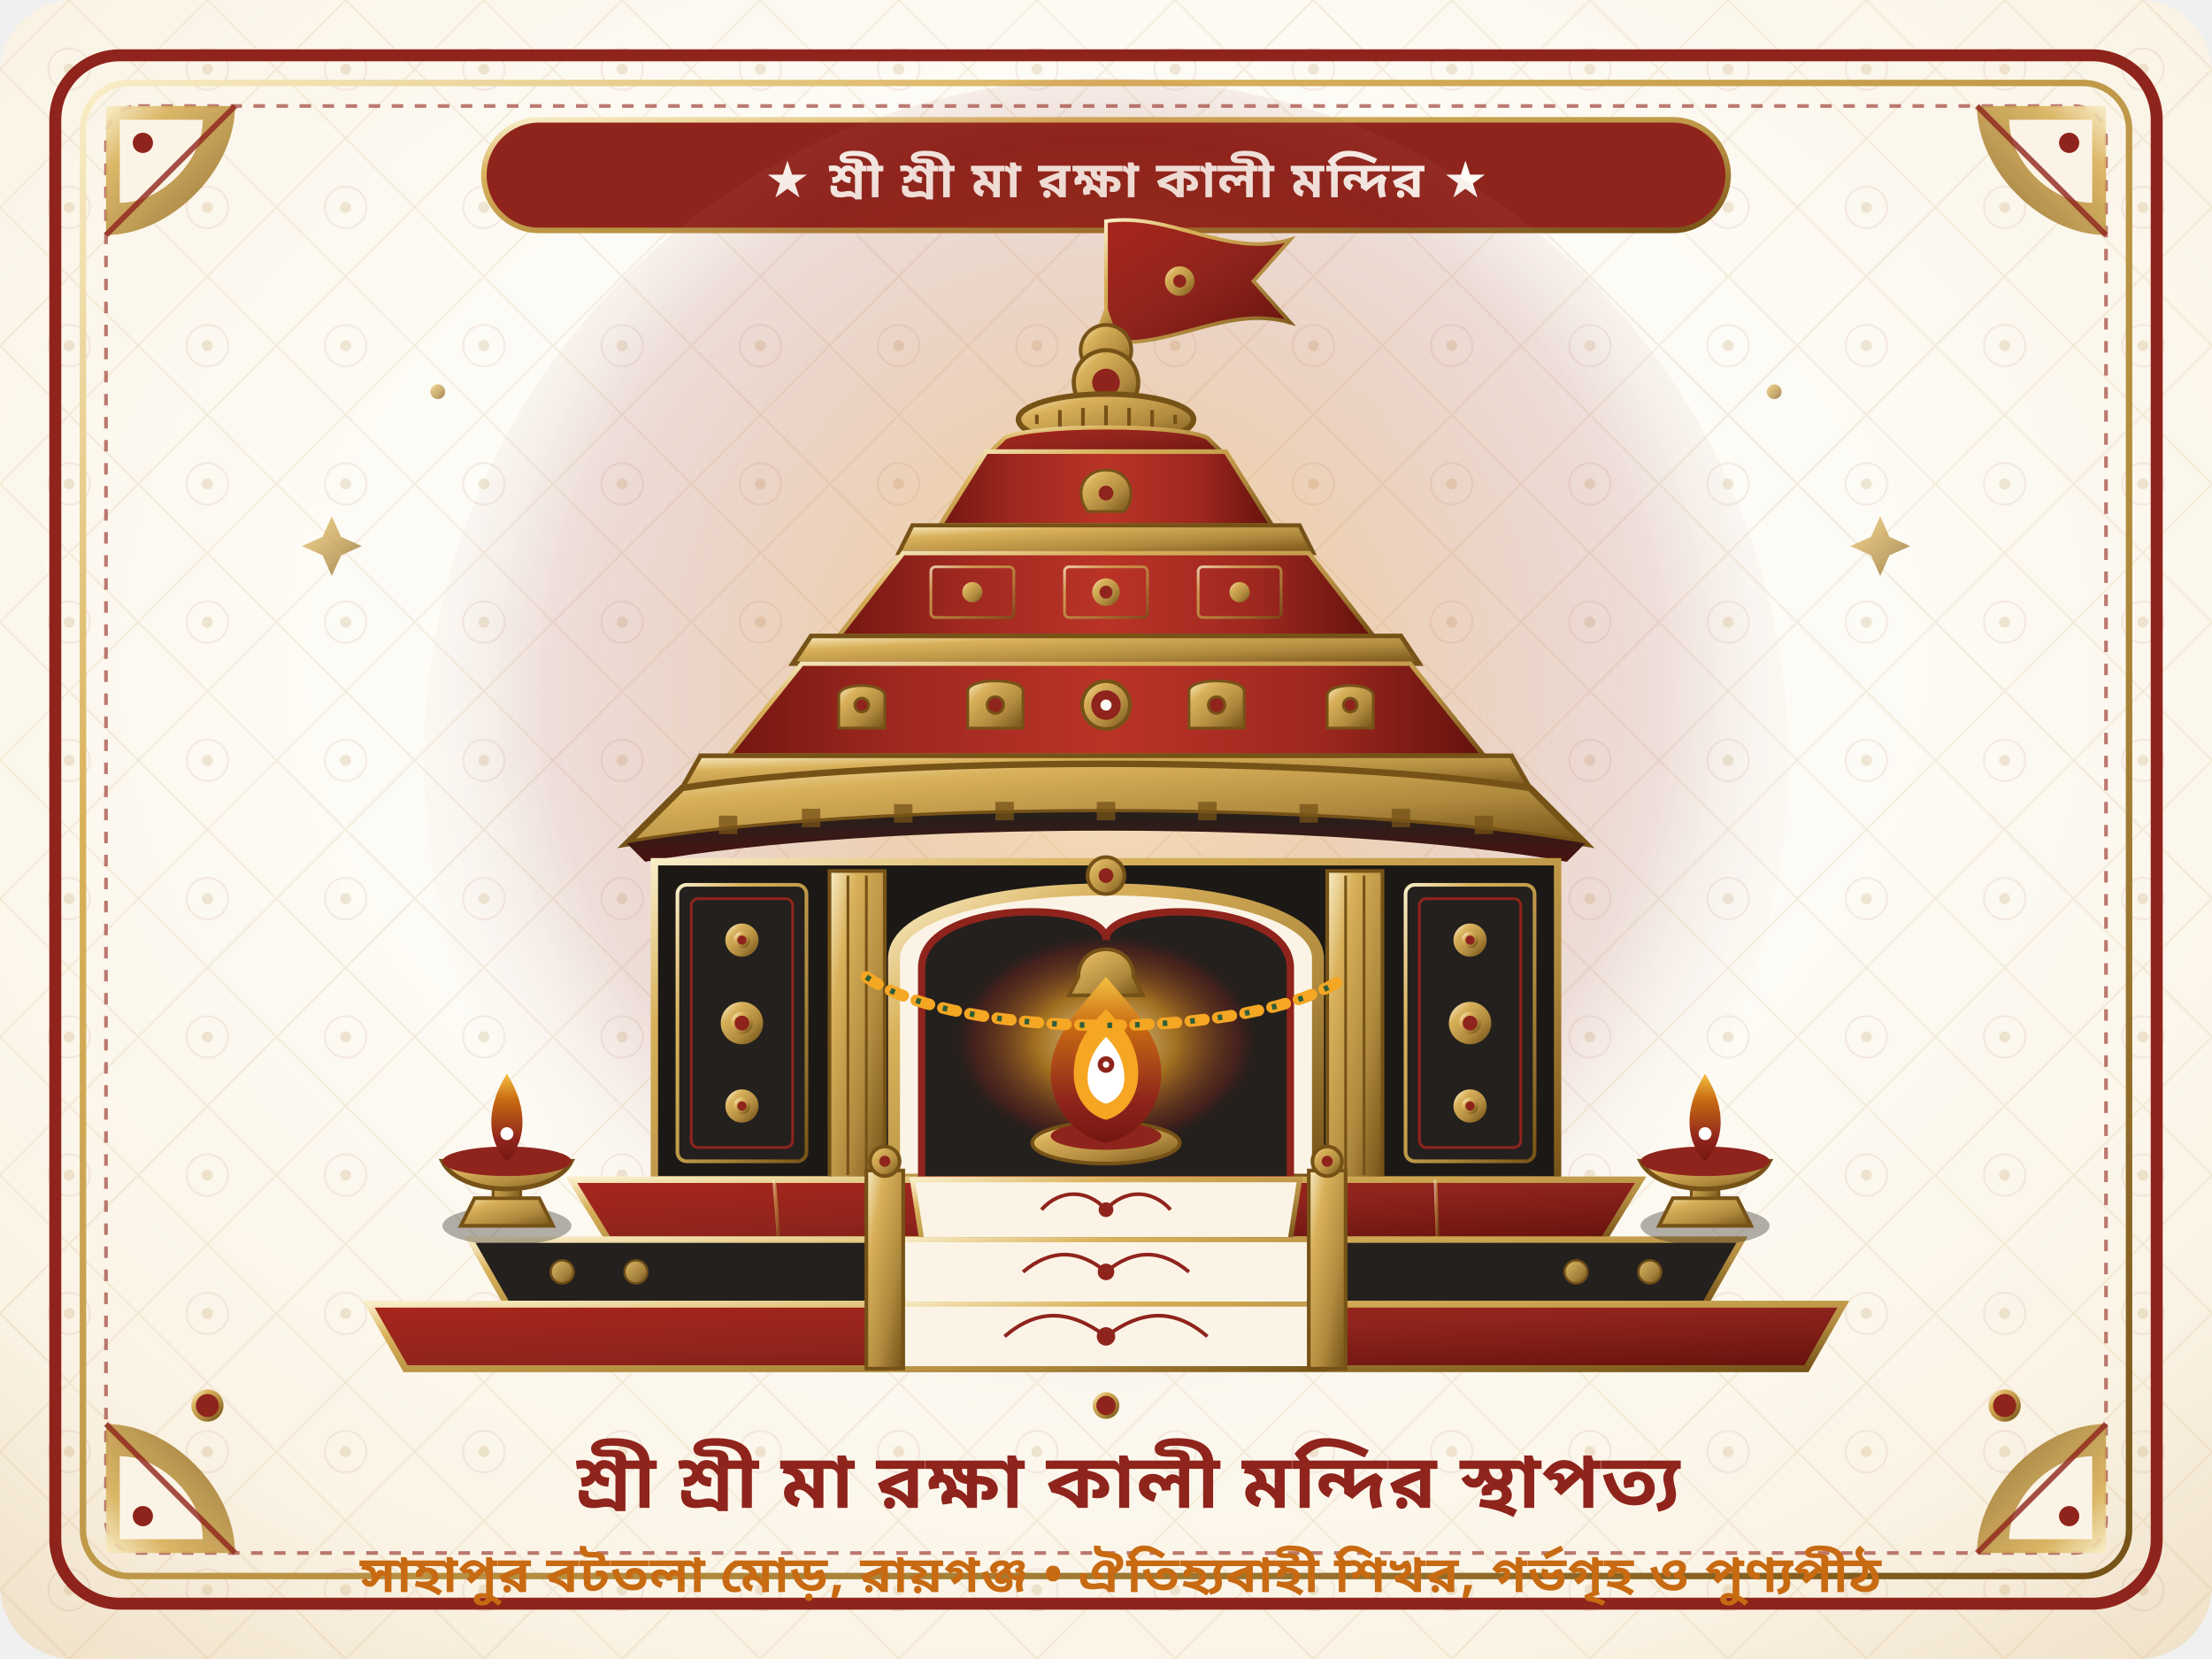
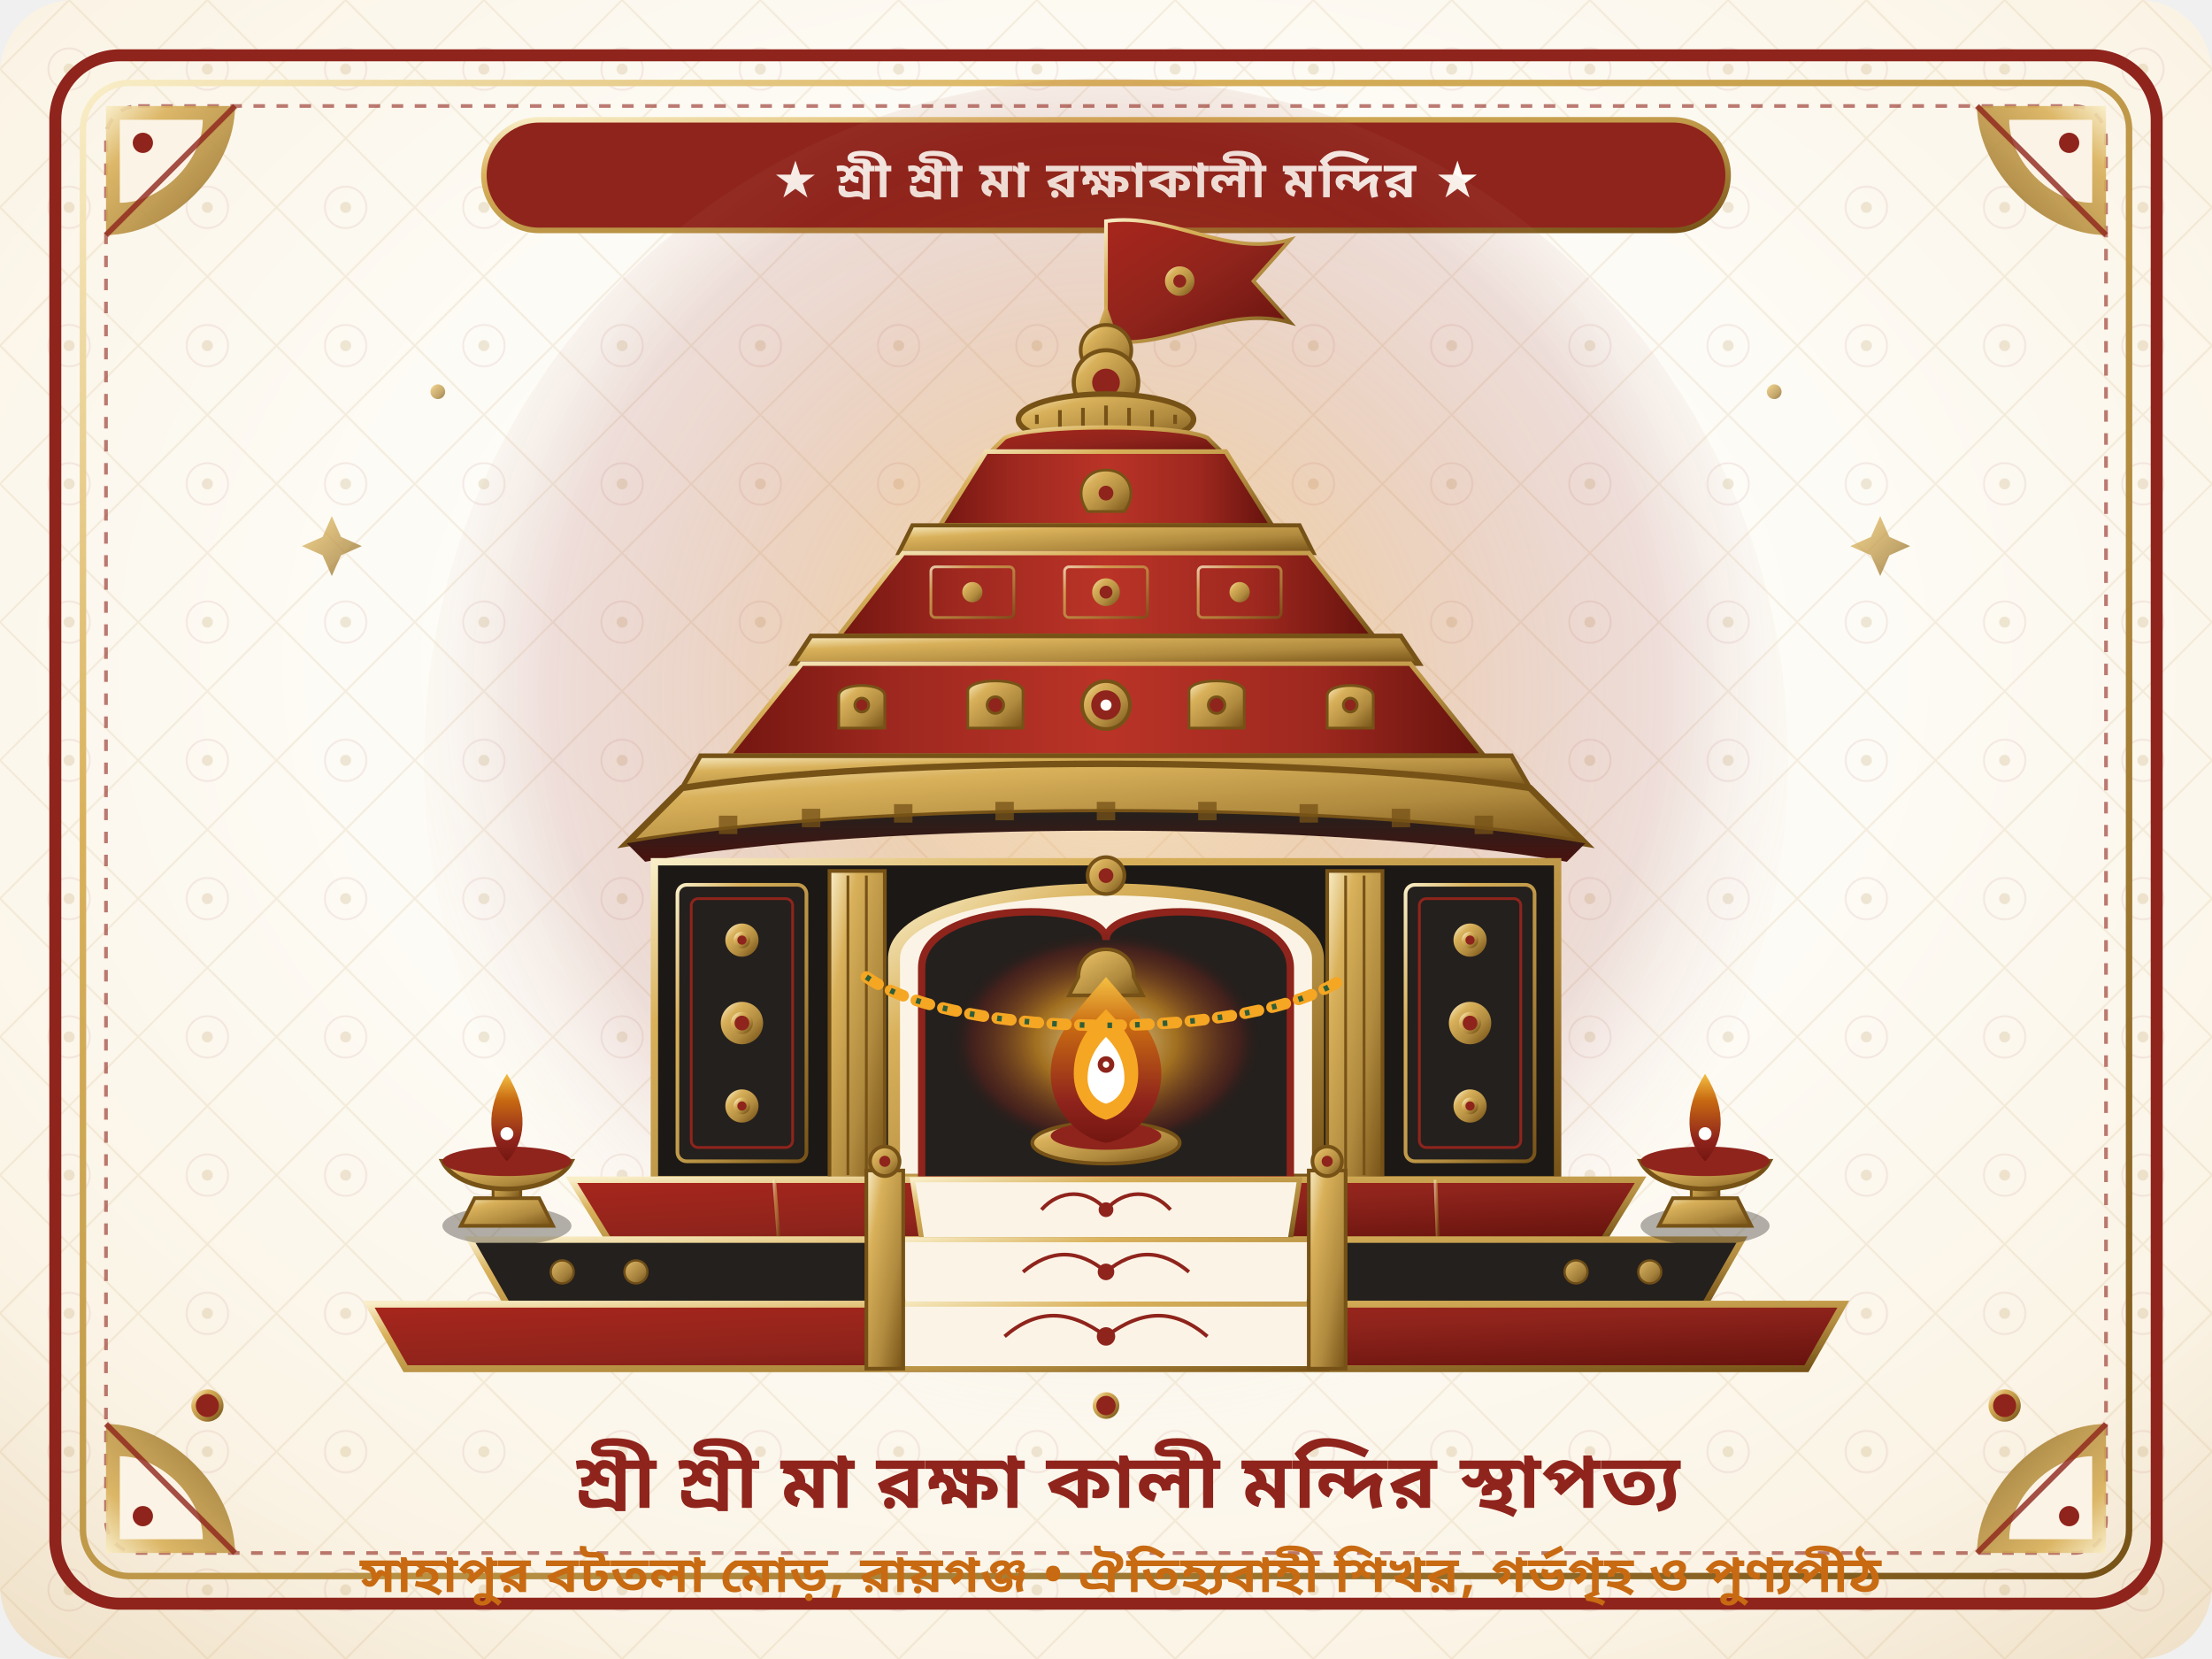
<svg xmlns="http://www.w3.org/2000/svg" xmlns:xlink="http://www.w3.org/1999/xlink" viewBox="0 0 480 360" width="480" height="360" fill="none" xml:space="preserve">
  <defs>
    <radialGradient id="tCanvasBg" cx="50%" cy="40%" r="78%">
      <stop offset="0%" stop-color="#FFFFFF" />
      <stop offset="45%" stop-color="#FDFBF5" />
      <stop offset="78%" stop-color="#FBF4E6" />
      <stop offset="100%" stop-color="#EFE0C7" />
    </radialGradient>
    <pattern id="tAlpanaTile" width="30" height="30" patternUnits="userSpaceOnUse">
      <path d="M 15 0 L 30 15 L 15 30 L 0 15 Z" fill="none" stroke="#B08A3E" stroke-width="0.45" stroke-opacity="0.12" />
      <circle cx="15" cy="15" r="4.5" fill="none" stroke="#8F241C" stroke-width="0.4" stroke-opacity="0.08" />
      <circle cx="15" cy="15" r="1.2" fill="#B08A3E" fill-opacity="0.18" />
    </pattern>
    <radialGradient id="tSanctumAura" cx="50%" cy="45%" r="55%">
      <stop offset="0%" stop-color="#FFDE8A" stop-opacity="0.5" />
      <stop offset="35%" stop-color="#C86A12" stop-opacity="0.3" />
      <stop offset="75%" stop-color="#8F241C" stop-opacity="0.14" />
      <stop offset="100%" stop-color="#FBF4E6" stop-opacity="0" />
    </radialGradient>
    <linearGradient id="tGoldGrad" x1="0%" y1="0%" x2="100%" y2="100%">
      <stop offset="0%" stop-color="#F9EEC8" />
      <stop offset="25%" stop-color="#D9B15B" />
      <stop offset="65%" stop-color="#B08A3E" />
      <stop offset="100%" stop-color="#765217" />
    </linearGradient>
    <linearGradient id="tCrimsonGrad" x1="0%" y1="0%" x2="100%" y2="100%">
      <stop offset="0%" stop-color="#A8261C" />
      <stop offset="50%" stop-color="#8F241C" />
      <stop offset="100%" stop-color="#65120D" />
    </linearGradient>
    <linearGradient id="tShikharaFace" x1="0%" y1="0%" x2="100%" y2="0%">
      <stop offset="0%" stop-color="#731610" />
      <stop offset="22%" stop-color="#9E281F" />
      <stop offset="50%" stop-color="#BA3327" />
      <stop offset="78%" stop-color="#9E281F" />
      <stop offset="100%" stop-color="#65120D" />
    </linearGradient>
    <linearGradient id="tEaveShadow" x1="0%" y1="0%" x2="0%" y2="100%">
      <stop offset="0%" stop-color="#24201D" />
      <stop offset="100%" stop-color="#4A130F" />
    </linearGradient>
    <radialGradient id="tGarbhaGlow" cx="50%" cy="50%" r="50%">
      <stop offset="0%" stop-color="#FFF5D6" stop-opacity="0.9" />
      <stop offset="45%" stop-color="#F5A623" stop-opacity="0.6" />
      <stop offset="85%" stop-color="#8F241C" stop-opacity="0.3" />
      <stop offset="100%" stop-color="#1C1815" stop-opacity="0" />
    </radialGradient>
    <linearGradient id="tFlameGrad" x1="0%" y1="100%" x2="0%" y2="0%">
      <stop offset="0%" stop-color="#731610" />
      <stop offset="25%" stop-color="#8F241C" />
      <stop offset="70%" stop-color="#C86A12" />
      <stop offset="100%" stop-color="#F5C042" />
    </linearGradient>
    <g id="tCornerFiligree">
      <path d="M 0,0 L 28,0 C 28,14 14,28 0,28 Z" fill="url(#tGoldGrad)" opacity="0.9" />
      <path d="M 3,3 L 21,3 C 21,12 12,21 3,21 Z" fill="#FBF4E6" />
      <circle cx="8" cy="8" r="2.2" fill="#8F241C" />
      <path d="M 0,28 L 28,0" stroke="#8F241C" stroke-width="1.2" opacity="0.8" />
    </g>
  </defs>
  <rect width="480" height="360" rx="16" fill="url(#tCanvasBg)" />
  <rect width="480" height="360" rx="16" fill="url(#tAlpanaTile)" />
  <rect x="12" y="12" width="456" height="336" rx="14" fill="none" stroke="#8F241C" stroke-width="2.6" />
  <rect x="18" y="18" width="444" height="324" rx="10" fill="none" stroke="url(#tGoldGrad)" stroke-width="1.4" />
  <rect x="23" y="23" width="434" height="314" rx="7" fill="none" stroke="#8F241C" stroke-width="0.8" stroke-dasharray="2.5 2.5" opacity="0.6" />
  <use xlink:href="#tCornerFiligree" x="23" y="23" />
  <use xlink:href="#tCornerFiligree" x="457" y="23" transform="rotate(90 457 23)" />
  <use xlink:href="#tCornerFiligree" x="457" y="337" transform="rotate(180 457 337)" />
  <use xlink:href="#tCornerFiligree" x="23" y="337" transform="rotate(270 23 337)" />
  <g transform="translate(240, 38)">
    <rect x="-135" y="-12" width="270" height="24" rx="12" fill="#8F241C" stroke="url(#tGoldGrad)" stroke-width="1.2" />
    <text x="0" y="1" text-anchor="middle" dominant-baseline="central" font-family="'Noto Sans Bengali', 'SolaimanLipi', 'Nirmala UI', sans-serif" font-size="11" font-weight="700" fill="#FFFDF7" letter-spacing="0.6" text-rendering="geometricPrecision">
-       ★ শ্রী শ্রী মা রক্ষা কালী মন্দির ★
+       ★ শ্রী শ্রী মা রক্ষাকালী মন্দির ★
    </text>
  </g>
  <circle cx="240" cy="165" r="148" fill="url(#tSanctumAura)" />
  <g fill="url(#tGoldGrad)" opacity="0.75" aria-hidden="true">
    <path d="M 72,112 L 74,116.5 L 78.5,118.5 L 74,120.5 L 72,125 L 70,120.5 L 65.5,118.5 L 70,116.5 Z" />
    <path d="M 408,112 L 410,116.5 L 414.5,118.5 L 410,120.5 L 408,125 L 406,120.5 L 401.5,118.5 L 406,116.5 Z" />
    <circle cx="95" cy="85" r="1.6" />
    <circle cx="385" cy="85" r="1.6" />
  </g>
  <g id="templeFinial" transform="translate(240, 46)">
    <line x1="0" y1="0" x2="0" y2="34" stroke="url(#tGoldGrad)" stroke-width="2.5" stroke-linecap="round" />
    <path d="         M 0,2         C 14,0 26,10 40,6         L 32,15         L 40,24         C 26,20 14,30 0,28         Z       " fill="url(#tCrimsonGrad)" stroke="url(#tGoldGrad)" stroke-width="0.8" />
    <circle cx="16" cy="15" r="3.2" fill="url(#tGoldGrad)" />
    <circle cx="16" cy="15" r="1.4" fill="#8F241C" />
    <path d="M 0,20 L 2.5,27 L -2.5,27 Z" fill="url(#tGoldGrad)" />
    <circle cx="0" cy="30" r="5.5" fill="url(#tGoldGrad)" stroke="#765217" stroke-width="0.8" />
    <ellipse cx="0" cy="33.5" rx="3.8" ry="1.2" fill="#765217" />
    <circle cx="0" cy="37" r="7" fill="url(#tGoldGrad)" stroke="#765217" stroke-width="0.9" />
    <circle cx="0" cy="37" r="3" fill="#8F241C" />
    <ellipse cx="0" cy="45" rx="19" ry="5.5" fill="url(#tGoldGrad)" stroke="#765217" stroke-width="1.2" />
    <g stroke="#765217" stroke-width="0.8" fill="none">
      <line x1="-15" y1="44" x2="-15" y2="46" />
      <line x1="-10" y1="43" x2="-10" y2="47" />
      <line x1="-5" y1="42.5" x2="-5" y2="47.5" />
      <line x1="0" y1="42" x2="0" y2="48" />
      <line x1="5" y1="42.5" x2="5" y2="47.5" />
      <line x1="10" y1="43" x2="10" y2="47" />
      <line x1="15" y1="44" x2="15" y2="46" />
    </g>
    <path d="M -22,49 C -16,46 16,46 22,49 L 26,53 L -26,53 Z" fill="url(#tCrimsonGrad)" stroke="url(#tGoldGrad)" stroke-width="0.9" />
  </g>
  <g id="pidhaShikharaRoof">
    <polygon points="214,98 266,98 276,114 204,114" fill="url(#tShikharaFace)" stroke="url(#tGoldGrad)" stroke-width="1" />
    <path d="M 240,102 C 235,102 233,107 236,111 L 244,111 C 247,107 245,102 240,102 Z" fill="url(#tGoldGrad)" stroke="#765217" stroke-width="0.6" />
    <circle cx="240" cy="107" r="1.6" fill="#8F241C" />
    <path d="M 198,114 L 282,114 L 285,120 L 195,120 Z" fill="url(#tGoldGrad)" stroke="#765217" stroke-width="0.9" />
    <line x1="196" y1="120" x2="284" y2="120" stroke="#65120D" stroke-width="1" />
    <polygon points="196,120 284,120 298,138 182,138" fill="url(#tShikharaFace)" stroke="url(#tGoldGrad)" stroke-width="1" />
    <g stroke="url(#tGoldGrad)" stroke-width="0.6" fill="none" opacity="0.8">
      <rect x="202" y="123" width="18" height="11" rx="1" />
      <rect x="231" y="123" width="18" height="11" rx="1" />
      <rect x="260" y="123" width="18" height="11" rx="1" />
    </g>
    <circle cx="240" cy="128.5" r="3" fill="url(#tGoldGrad)" />
    <circle cx="240" cy="128.5" r="1.4" fill="#8F241C" />
    <circle cx="211" cy="128.5" r="2.2" fill="url(#tGoldGrad)" />
    <circle cx="269" cy="128.5" r="2.2" fill="url(#tGoldGrad)" />
    <path d="M 176,138 L 304,138 L 308,144 L 172,144 Z" fill="url(#tGoldGrad)" stroke="#765217" stroke-width="1" />
    <line x1="174" y1="144" x2="306" y2="144" stroke="#65120D" stroke-width="1" />
    <polygon points="174,144 306,144 322,164 158,164" fill="url(#tShikharaFace)" stroke="url(#tGoldGrad)" stroke-width="1" />
    <g fill="url(#tGoldGrad)" stroke="#765217" stroke-width="0.6">
      <path d="M 182,158 V 151 C 182,148 192,148 192,151 V 158 Z" />
      <circle cx="187" cy="153" r="1.5" fill="#8F241C" />
      <path d="M 210,158 V 150 C 210,147 222,147 222,150 V 158 Z" />
      <circle cx="216" cy="153" r="1.8" fill="#8F241C" />
      <path d="M 258,158 V 150 C 258,147 270,147 270,150 V 158 Z" />
      <circle cx="264" cy="153" r="1.8" fill="#8F241C" />
      <path d="M 288,158 V 151 C 288,148 298,148 298,151 V 158 Z" />
      <circle cx="293" cy="153" r="1.5" fill="#8F241C" />
    </g>
    <circle cx="240" cy="153" r="5.2" fill="url(#tGoldGrad)" stroke="#765217" stroke-width="0.8" />
    <circle cx="240" cy="153" r="3.2" fill="#8F241C" />
    <circle cx="240" cy="153" r="1.2" fill="#FFFDF7" />
    <path d="M 152,164 L 328,164 L 332,171 L 148,171 Z" fill="url(#tGoldGrad)" stroke="#765217" stroke-width="1" />
    <line x1="150" y1="171" x2="330" y2="171" stroke="#65120D" stroke-width="1.2" />
    <path d="         M 148,171         C 192,164 288,164 332,171         L 344,183         C 292,174 188,174 136,183         Z       " fill="url(#tGoldGrad)" stroke="#765217" stroke-width="1.4" />
    <path d="         M 136,183         C 188,174 292,174 344,183         L 340,187         C 290,178 190,178 140,187         Z       " fill="url(#tEaveShadow)" />
    <g fill="#765217" opacity="0.75">
      <rect x="156" y="177" width="4" height="4" />
      <rect x="174" y="175.5" width="4" height="4" />
      <rect x="194" y="174.5" width="4" height="4" />
      <rect x="216" y="174" width="4" height="4" />
      <rect x="238" y="174" width="4" height="4" />
      <rect x="260" y="174" width="4" height="4" />
      <rect x="282" y="174.5" width="4" height="4" />
      <rect x="302" y="175.5" width="4" height="4" />
      <rect x="320" y="177" width="4" height="4" />
    </g>
  </g>
  <g id="garbhagrihaFacade">
    <rect x="142" y="187" width="196" height="69" fill="#1C1815" stroke="url(#tGoldGrad)" stroke-width="1.6" />
    <g stroke="url(#tGoldGrad)" stroke-width="0.8" fill="none">
      <rect x="147" y="192" width="28" height="60" rx="2" fill="#24201D" />
      <rect x="150" y="195" width="22" height="54" rx="1.5" stroke="#8F241C" stroke-width="0.6" />
      <circle cx="161" cy="204" r="3.2" fill="url(#tGoldGrad)" />
      <circle cx="161" cy="204" r="1.4" fill="#8F241C" />
      <circle cx="161" cy="222" r="4.2" fill="url(#tGoldGrad)" />
      <circle cx="161" cy="222" r="2" fill="#8F241C" />
      <circle cx="161" cy="240" r="3.2" fill="url(#tGoldGrad)" />
      <circle cx="161" cy="240" r="1.4" fill="#8F241C" />
    </g>
    <g stroke="url(#tGoldGrad)" stroke-width="0.8" fill="none">
      <rect x="305" y="192" width="28" height="60" rx="2" fill="#24201D" />
      <rect x="308" y="195" width="22" height="54" rx="1.5" stroke="#8F241C" stroke-width="0.6" />
      <circle cx="319" cy="204" r="3.2" fill="url(#tGoldGrad)" />
      <circle cx="319" cy="204" r="1.4" fill="#8F241C" />
      <circle cx="319" cy="222" r="4.2" fill="url(#tGoldGrad)" />
      <circle cx="319" cy="222" r="2" fill="#8F241C" />
      <circle cx="319" cy="240" r="3.2" fill="url(#tGoldGrad)" />
      <circle cx="319" cy="240" r="1.4" fill="#8F241C" />
    </g>
    <rect x="180" y="189" width="12" height="67" fill="url(#tGoldGrad)" stroke="#765217" stroke-width="0.8" />
    <line x1="184" y1="190" x2="184" y2="255" stroke="#765217" stroke-width="0.6" />
    <line x1="188" y1="190" x2="188" y2="255" stroke="#765217" stroke-width="0.6" />
    <rect x="288" y="189" width="12" height="67" fill="url(#tGoldGrad)" stroke="#765217" stroke-width="0.8" />
    <line x1="292" y1="190" x2="292" y2="255" stroke="#765217" stroke-width="0.6" />
    <line x1="296" y1="190" x2="296" y2="255" stroke="#765217" stroke-width="0.6" />
    <path d="         M 194,256         V 208         C 194,188 286,188 286,208         V 256         Z       " fill="#FBF4E6" stroke="url(#tGoldGrad)" stroke-width="2.6" />
    <path d="         M 200,256         V 210         C 200,195 240,195 240,204         C 240,195 280,195 280,210         V 256         Z       " fill="#24201D" stroke="#8F241C" stroke-width="1.6" />
    <ellipse cx="240" cy="226" rx="34" ry="24" fill="url(#tGarbhaGlow)" />
    <line x1="240" y1="192" x2="240" y2="204" stroke="url(#tGoldGrad)" stroke-width="1.6" />
    <path d="M 234,212 C 234,204 246,204 246,212 L 248,216 L 232,216 Z" fill="url(#tGoldGrad)" stroke="#765217" stroke-width="0.8" />
    <circle cx="240" cy="218" r="1.8" fill="#8F241C" />
    <g id="sanctumFlamePresence" transform="translate(240, 230)">
      <ellipse cx="0" cy="18" rx="16" ry="4.5" fill="url(#tGoldGrad)" stroke="#765217" stroke-width="0.8" />
      <ellipse cx="0" cy="16.5" rx="12" ry="3" fill="#8F241C" />
      <path d="           M 0,-18           C 6,-11 12,-5 12,3           C 12,11 6,17 0,18           C -6,17 -12,11 -12,3           C -12,-5 -6,-11 0,-18           Z         " fill="url(#tFlameGrad)" />
      <path d="           M 0,-11           C 4,-7 7,-3 7,3           C 7,8 4,12 0,13           C -4,12 -7,8 -7,3           C -7,-3 -4,-7 0,-11           Z         " fill="#F5A623" />
      <path d="           M 0,-5           C 2,-3 4,0 4,4           C 4,7 2,9 0,9.5           C -2,9 -4,7 -4,4           C -4,0 -2,-3 0,-5           Z         " fill="#FFFFFF" />
      <circle cx="0" cy="1" r="1.8" fill="#8F241C" />
      <circle cx="0" cy="1" r="0.7" fill="#FFFDF7" />
    </g>
    <circle cx="240" cy="190" r="4" fill="url(#tGoldGrad)" stroke="#765217" stroke-width="0.8" />
    <circle cx="240" cy="190" r="1.6" fill="#8F241C" />
    <path d="         M 188,212         C 208,226 272,226 292,212       " stroke="#F5A623" stroke-width="2.5" stroke-dasharray="3 3" fill="none" stroke-linecap="round" />
    <path d="         M 188,212         C 208,226 272,226 292,212       " stroke="#2F5E38" stroke-width="1.2" stroke-dasharray="1 5" fill="none" />
  </g>
  <g id="templeJagatiPlinth">
    <path d="         M 124,256         L 356,256         L 348,269         L 132,269         Z       " fill="url(#tCrimsonGrad)" stroke="url(#tGoldGrad)" stroke-width="1.4" />
    <g stroke="url(#tGoldGrad)" stroke-width="0.8" opacity="0.6">
      <line x1="168" y1="256" x2="169" y2="269" />
      <line x1="210" y1="256" x2="210.5" y2="269" />
      <line x1="269.5" y1="256" x2="270" y2="269" />
      <line x1="311.5" y1="256" x2="312" y2="269" />
    </g>
    <path d="         M 102,269         L 378,269         L 370,283         L 110,283         Z       " fill="#24201D" stroke="url(#tGoldGrad)" stroke-width="1.4" />
    <g fill="url(#tGoldGrad)" stroke="#765217" stroke-width="0.5" opacity="0.9">
      <circle cx="122" cy="276" r="2.5" />
      <circle cx="138" cy="276" r="2.5" />
      <circle cx="342" cy="276" r="2.5" />
      <circle cx="358" cy="276" r="2.5" />
    </g>
    <path d="         M 80,283         L 400,283         L 392,297         L 88,297         Z       " fill="url(#tCrimsonGrad)" stroke="url(#tGoldGrad)" stroke-width="1.5" />
    <path d="M 198,256 L 282,256 L 280,269 L 200,269 Z" fill="#FBF4E6" stroke="url(#tGoldGrad)" stroke-width="1.1" />
    <path d="M 194,269 L 286,269 L 284,283 L 196,283 Z" fill="#FBF4E6" stroke="url(#tGoldGrad)" stroke-width="1.1" />
    <path d="M 190,283 L 290,283 L 288,297 L 192,297 Z" fill="#FBF4E6" stroke="url(#tGoldGrad)" stroke-width="1.1" />
    <g stroke="#8F241C" stroke-width="0.8" fill="none">
      <path d="M 226,262.5 C 230,258 236,258 240,262.5 C 244,258 250,258 254,262.5" />
      <circle cx="240" cy="262.5" r="1.2" fill="#8F241C" />
      <path d="M 222,276 C 228,271 234,271 240,276 C 246,271 252,271 258,276" />
      <circle cx="240" cy="276" r="1.4" fill="#8F241C" />
      <path d="M 218,290 C 225,284 232,284 240,290 C 248,284 255,284 262,290" />
      <circle cx="240" cy="290" r="1.6" fill="#8F241C" />
    </g>
    <rect x="188" y="254" width="8" height="43" fill="url(#tGoldGrad)" stroke="#765217" stroke-width="0.8" />
    <circle cx="192" cy="252" r="3.2" fill="url(#tGoldGrad)" stroke="#765217" stroke-width="0.8" />
    <circle cx="192" cy="252" r="1.2" fill="#8F241C" />
    <rect x="284" y="254" width="8" height="43" fill="url(#tGoldGrad)" stroke="#765217" stroke-width="0.8" />
    <circle cx="288" cy="252" r="3.2" fill="url(#tGoldGrad)" stroke="#765217" stroke-width="0.8" />
    <circle cx="288" cy="252" r="1.2" fill="#8F241C" />
    <g transform="translate(110, 248)">
      <ellipse cx="0" cy="18" rx="14" ry="4.2" fill="#24201D" opacity="0.35" />
      <path d="M -10,18 L 10,18 L 7,12 L -7,12 Z" fill="url(#tGoldGrad)" stroke="#765217" stroke-width="0.8" />
      <rect x="-3" y="4" width="6" height="8" fill="url(#tGoldGrad)" stroke="#765217" stroke-width="0.6" />
      <path d="M -14,4 C -10,12 10,12 14,4 Z" fill="url(#tGoldGrad)" stroke="#765217" stroke-width="1" />
      <ellipse cx="0" cy="4" rx="14" ry="3.2" fill="#8F241C" />
      <path d="M 0,4 C -4,0 -5,-7 0,-15 C 5,-7 4,0 0,4 Z" fill="url(#tFlameGrad)" />
      <circle cx="0" cy="-2" r="1.4" fill="#FFFFFF" />
    </g>
    <g transform="translate(370, 248)">
      <ellipse cx="0" cy="18" rx="14" ry="4.2" fill="#24201D" opacity="0.35" />
      <path d="M -10,18 L 10,18 L 7,12 L -7,12 Z" fill="url(#tGoldGrad)" stroke="#765217" stroke-width="0.8" />
      <rect x="-3" y="4" width="6" height="8" fill="url(#tGoldGrad)" stroke="#765217" stroke-width="0.6" />
      <path d="M -14,4 C -10,12 10,12 14,4 Z" fill="url(#tGoldGrad)" stroke="#765217" stroke-width="1" />
      <ellipse cx="0" cy="4" rx="14" ry="3.2" fill="#8F241C" />
      <path d="M 0,4 C -4,0 -5,-7 0,-15 C 5,-7 4,0 0,4 Z" fill="url(#tFlameGrad)" />
      <circle cx="0" cy="-2" r="1.4" fill="#FFFFFF" />
    </g>
  </g>
  <line x1="45" y1="305" x2="435" y2="305" stroke="url(#tGoldGrad)" stroke-width="1.6" stroke-linecap="round" />
  <circle cx="45" cy="305" r="3" fill="#8F241C" stroke="url(#tGoldGrad)" stroke-width="1" />
  <circle cx="435" cy="305" r="3" fill="#8F241C" stroke="url(#tGoldGrad)" stroke-width="1" />
  <circle cx="240" cy="305" r="2.5" fill="#8F241C" stroke="url(#tGoldGrad)" stroke-width="0.8" />
  <text x="240" y="323" text-anchor="middle" dominant-baseline="central" font-family="'Noto Sans Bengali', 'SolaimanLipi', 'Nirmala UI', sans-serif" font-size="16.5" font-weight="700" fill="#8F241C" letter-spacing="0.4" text-rendering="geometricPrecision">
    শ্রী শ্রী মা রক্ষা কালী মন্দির স্থাপত্য
  </text>
  <text x="240" y="341" text-anchor="middle" dominant-baseline="central" font-family="'Noto Sans Bengali', 'SolaimanLipi', 'Nirmala UI', sans-serif" font-size="11" font-weight="600" fill="#C86A12" letter-spacing="0.3" text-rendering="geometricPrecision">
    সাহাপুর বটতলা মোড়, রায়গঞ্জ • ঐতিহ্যবাহী শিখর, গর্ভগৃহ ও পুণ্যপীঠ
  </text>
</svg>
